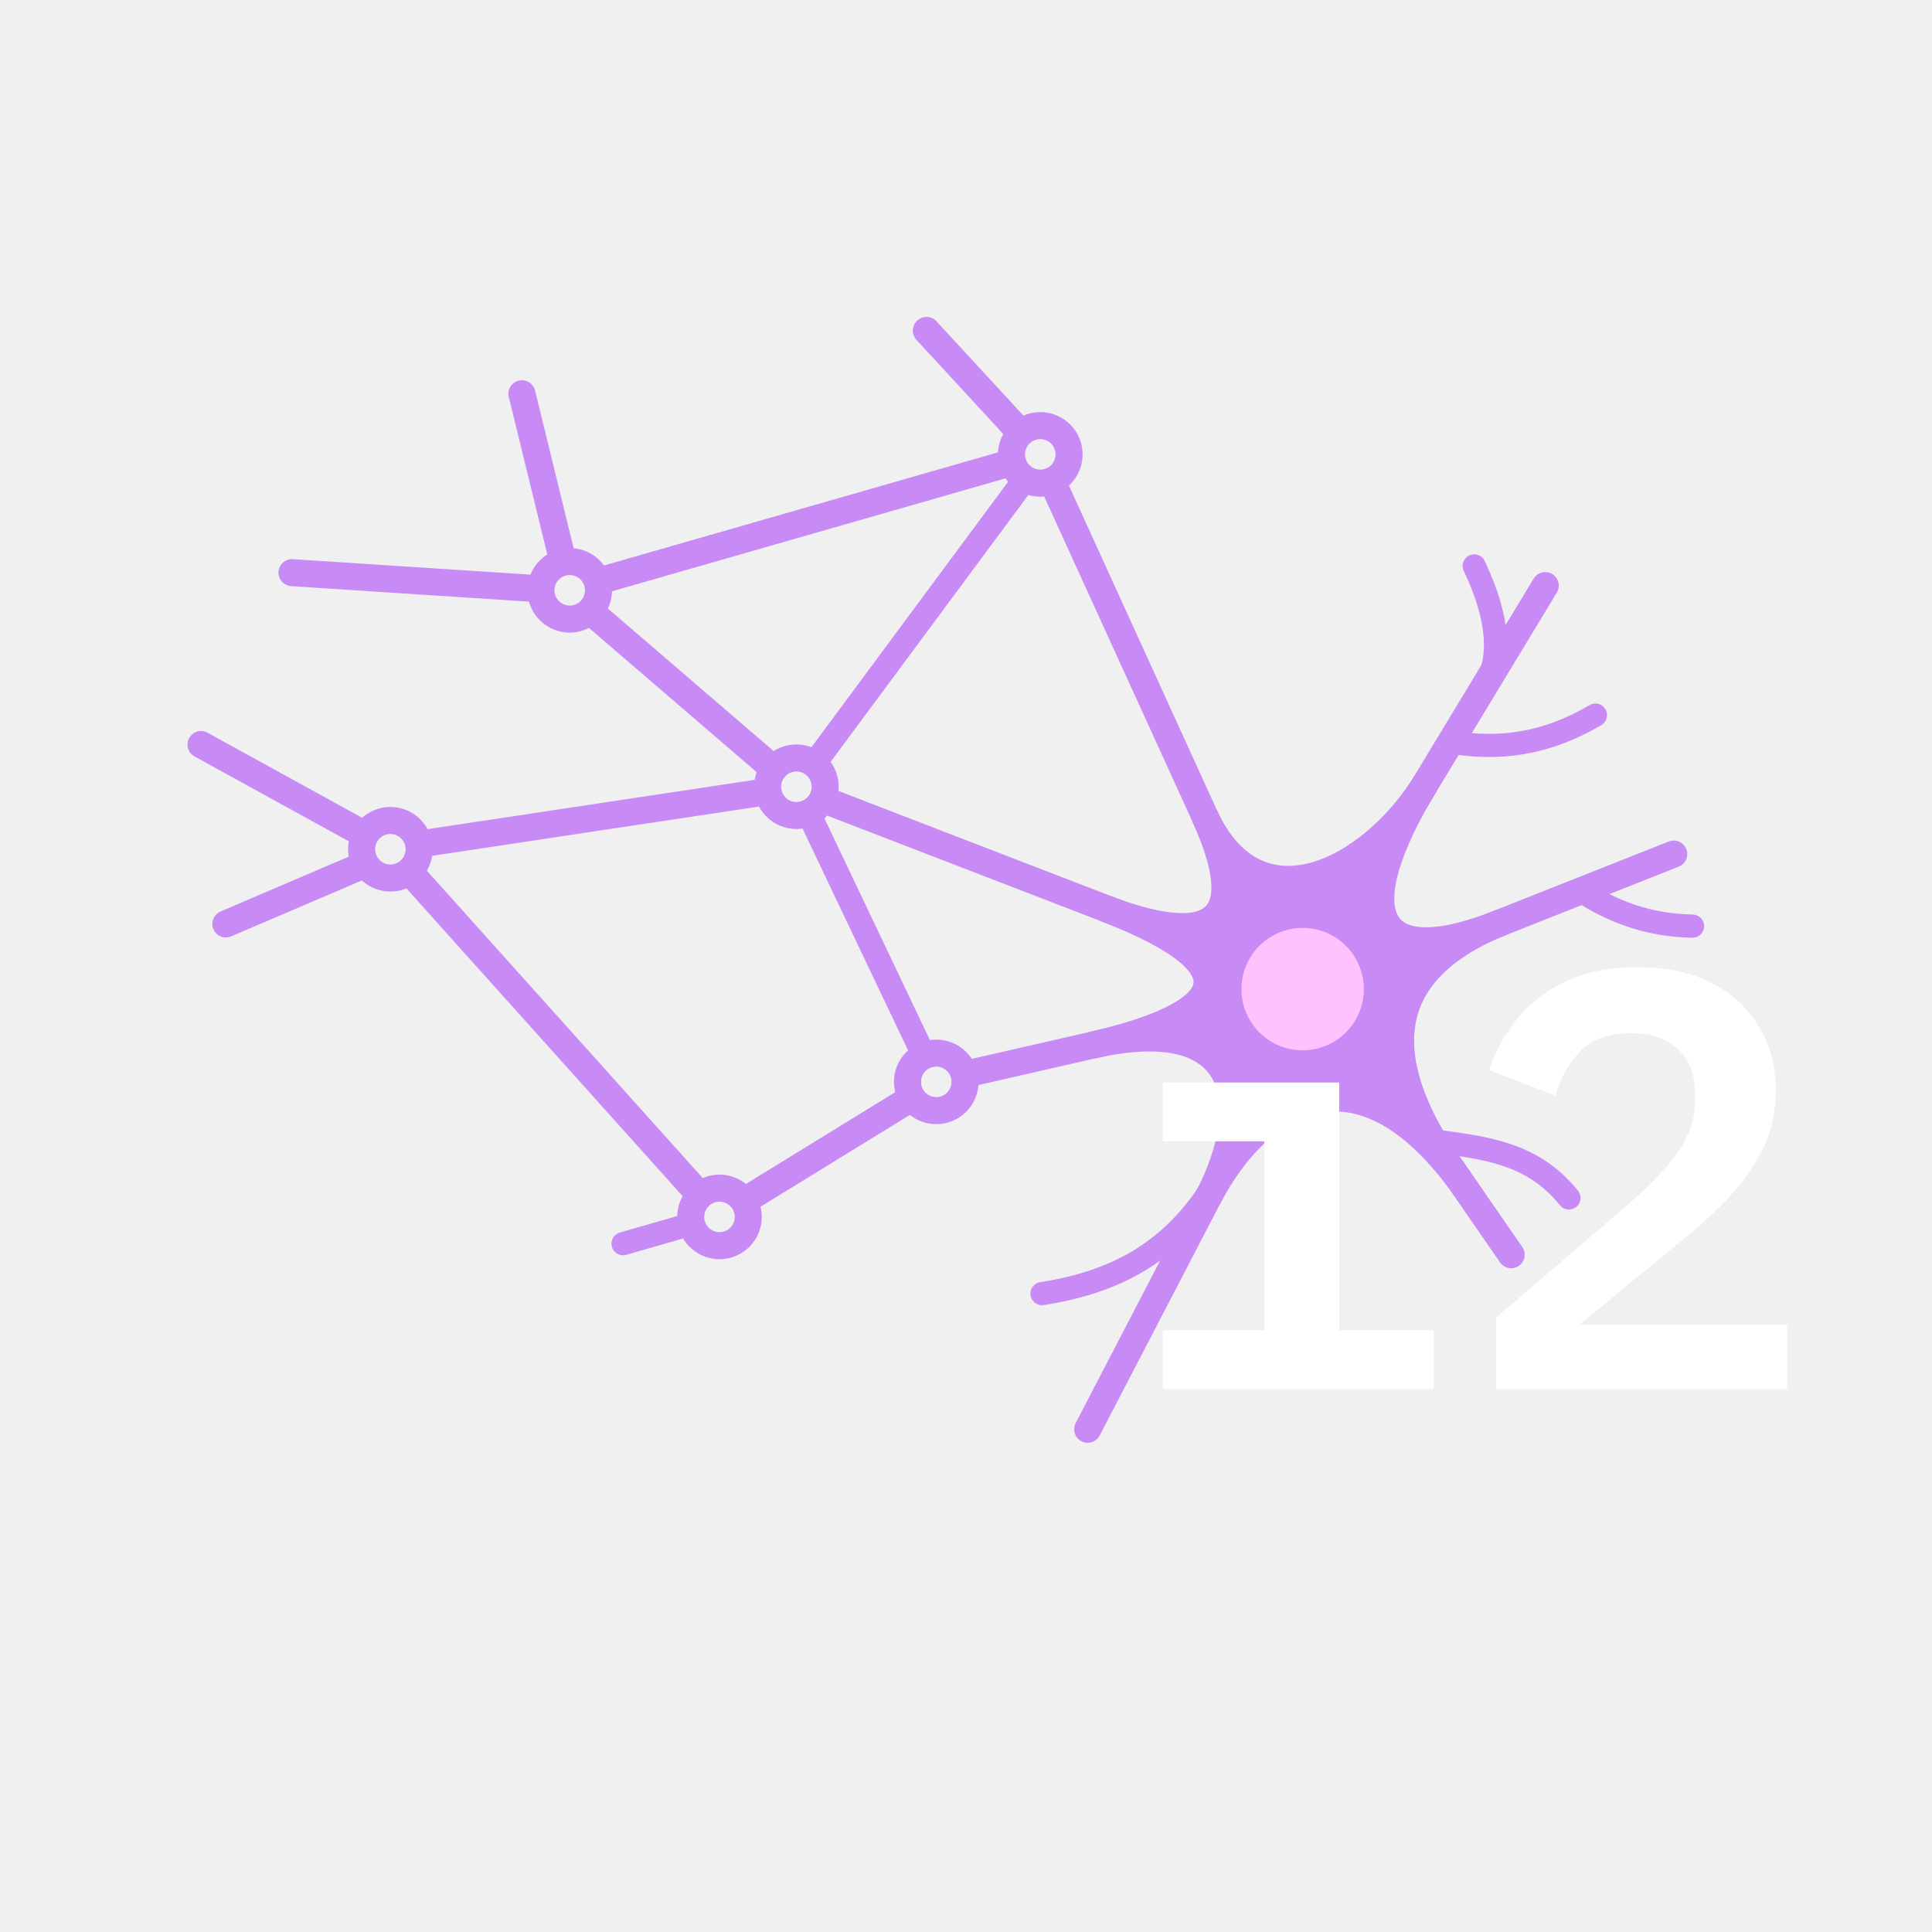
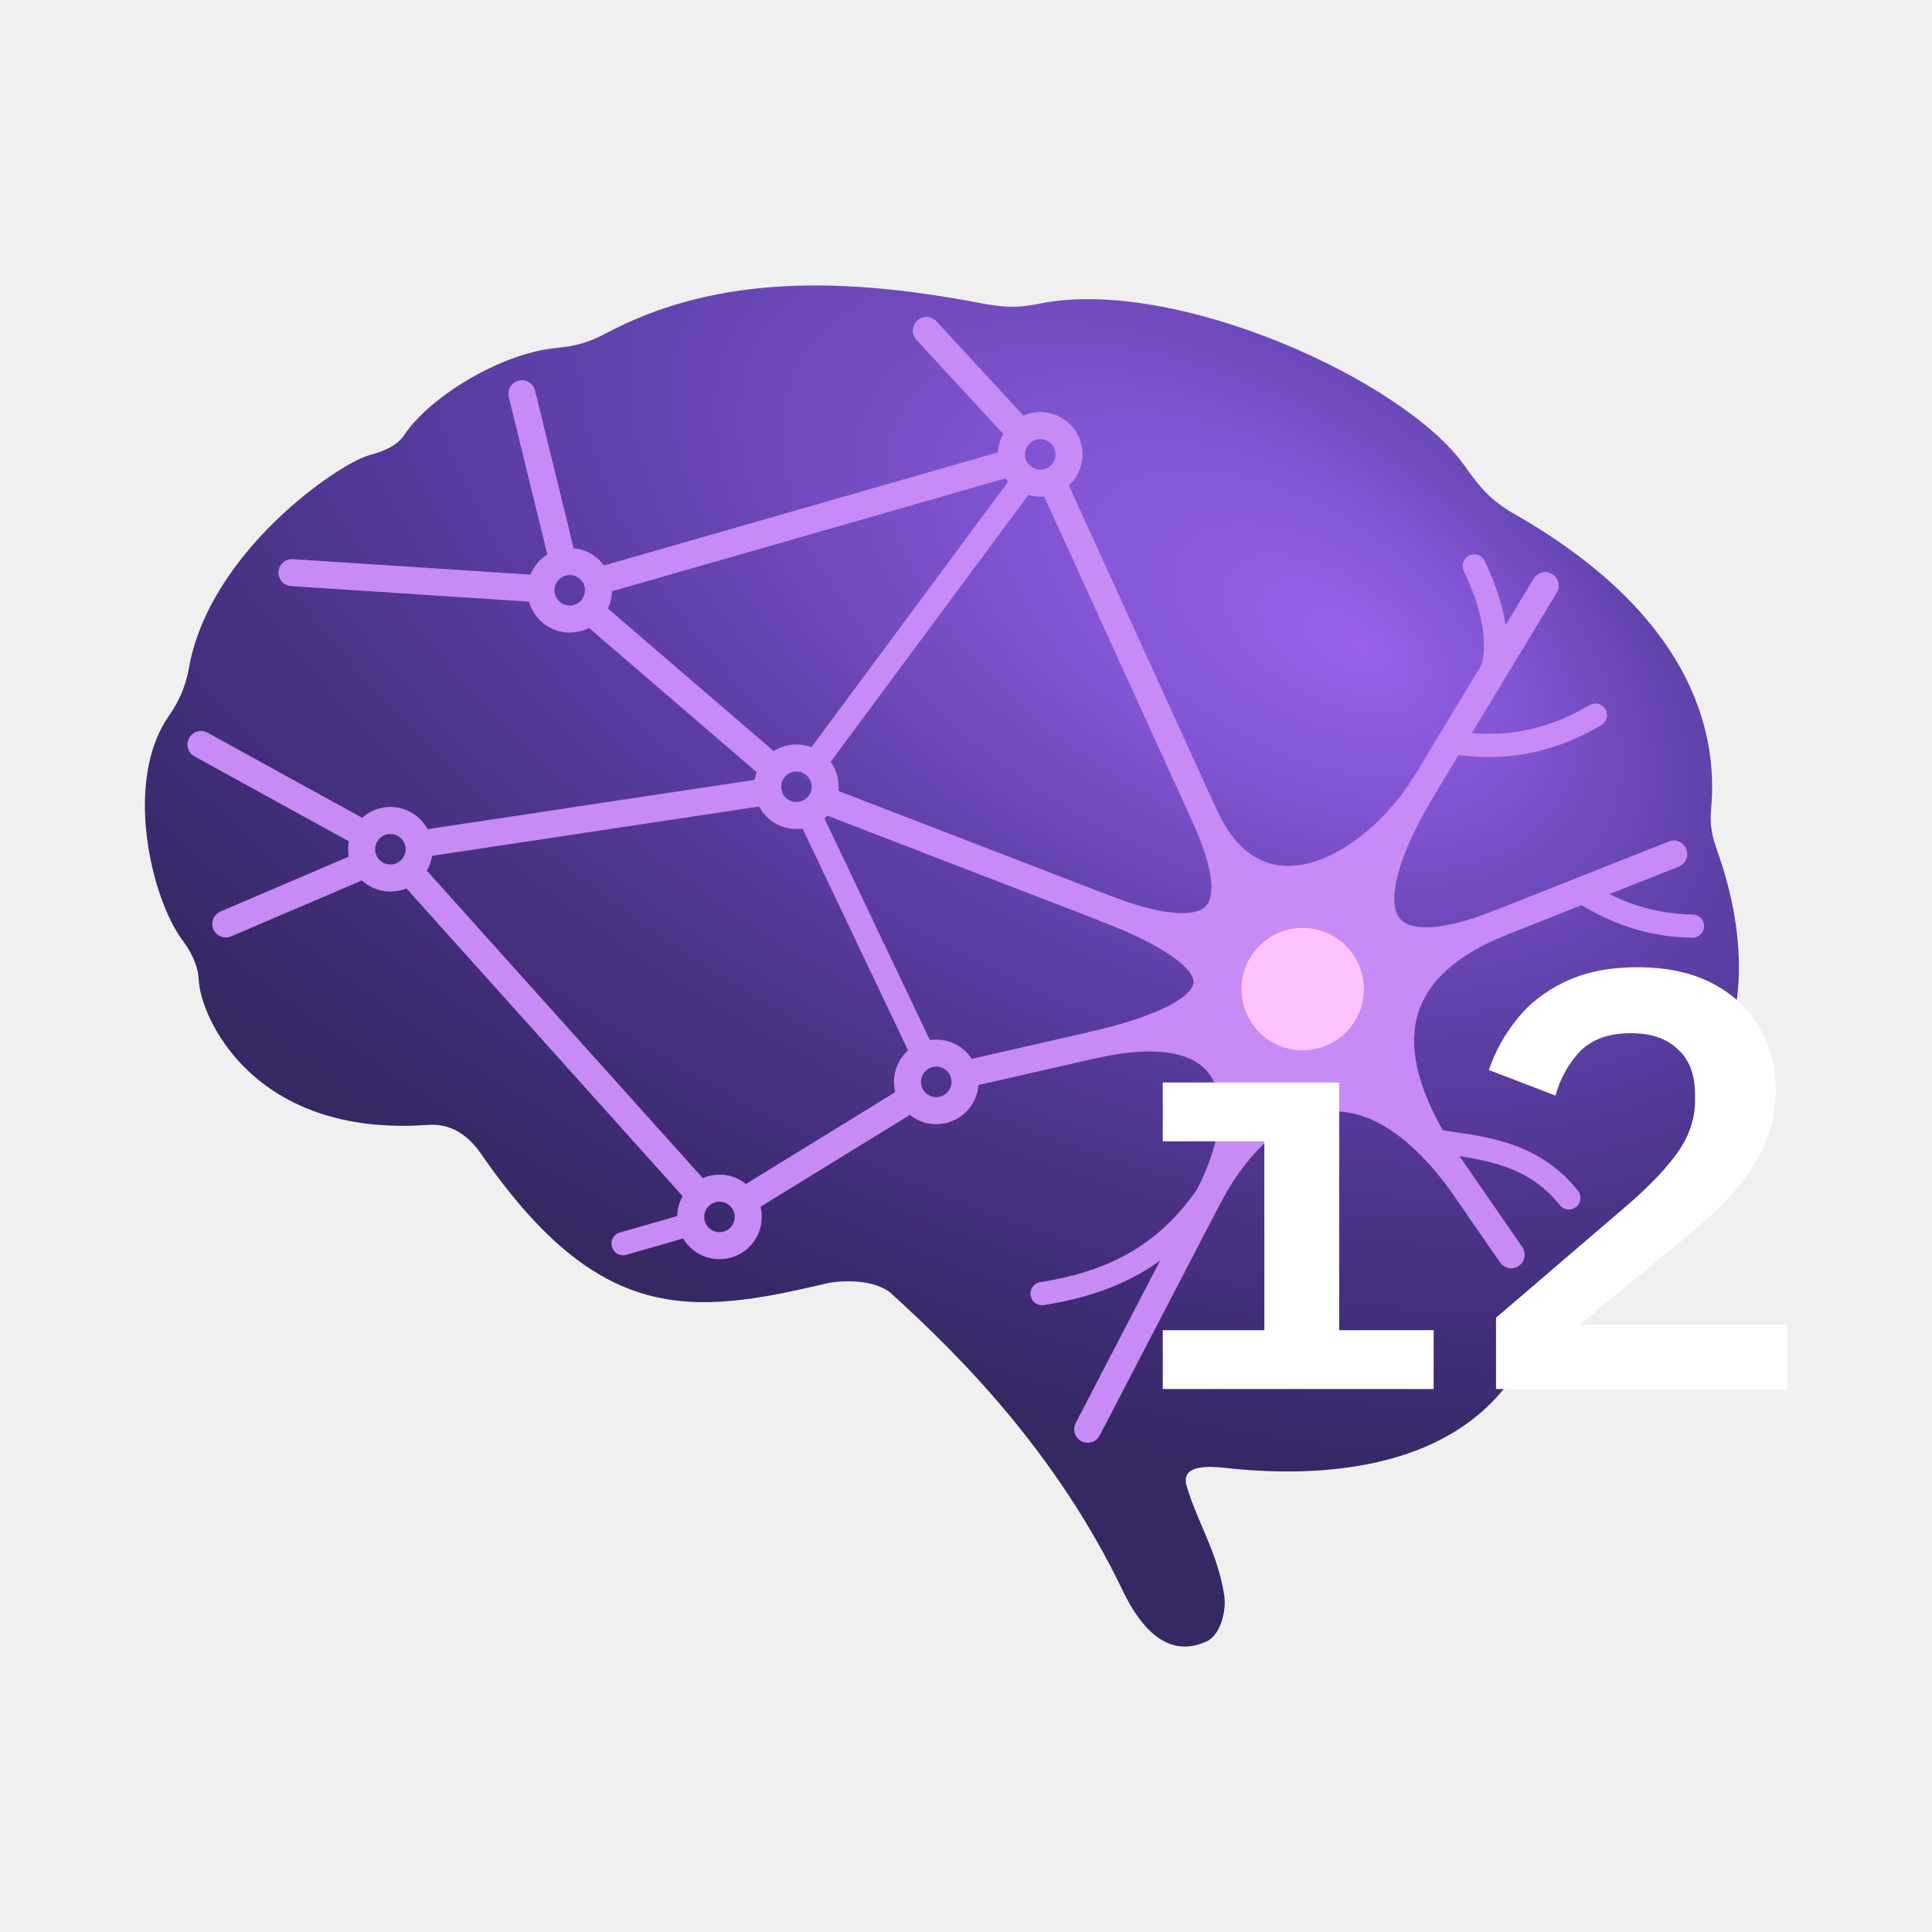
- <svg xmlns="http://www.w3.org/2000/svg" xmlns:xlink="http://www.w3.org/1999/xlink" width="2000" height="2000" preserveAspectRatio="xMidYMid" version="1.0" viewBox="0 0 1500 1500" id="svg18">
+ <svg xmlns="http://www.w3.org/2000/svg" xmlns:xlink="http://www.w3.org/1999/xlink" id="svg18" preserveAspectRatio="xMidYMid" version="1.0" viewBox="0 0 1500 1500">
  <defs id="defs18">
-     <linearGradient id="linearGradient31996">
-       <stop style="stop-color:#4f3894;stop-opacity:1;" offset="0" id="stop31996" />
-       <stop style="stop-color:#4f3894;stop-opacity:0;" offset="1" id="stop31997" />
+     <linearGradient id="linearGradient24">
+       <stop id="stop24_0" offset="0" style="stop-color:#9862eb;stop-opacity:1" />
+       <stop id="stop24_1" offset=".2" style="stop-color:#8054d2;stop-opacity:1" />
+       <stop id="stop24_2" offset=".4" style="stop-color:#6443ae;stop-opacity:1" />
+       <stop id="stop24_3" offset=".6" style="stop-color:#523794;stop-opacity:1" />
+       <stop id="stop24_4" offset=".8" style="stop-color:#422e7a;stop-opacity:1" />
+       <stop id="stop24_5" offset="1" style="stop-color:#352863;stop-opacity:1" />
    </linearGradient>
-     <linearGradient id="swatch786">
-       <stop style="stop-color:#c88af5;stop-opacity:1;" offset="0" id="stop787" />
-     </linearGradient>
-     <linearGradient id="swatch30">
-       <stop style="stop-color:#332f6d;stop-opacity:1;" offset="0" id="stop30" />
-     </linearGradient>
-     <meshgradient id="meshgradient34" gradientUnits="userSpaceOnUse" x="156.059" y="256.677">
-       <meshrow id="meshrow34">
-         <meshpatch id="meshpatch34">
-           <stop path="c 279.709,0  559.418,0  839.127,0" style="stop-color:#ffffff;stop-opacity:1" id="stop35" />
-           <stop path="c 0,225.087  0,450.174  0,675.261" style="stop-color:#800080;stop-opacity:1" id="stop36" />
-           <stop path="c -279.709,0  -559.418,0  -839.127,0" style="stop-color:#ffffff;stop-opacity:1" id="stop37" />
-           <stop path="c 0,-225.087  0,-450.174  0,-675.261" style="stop-color:#800080;stop-opacity:1" id="stop38" />
-         </meshpatch>
-       </meshrow>
-     </meshgradient>
-     <linearGradient xlink:href="#swatch786" id="linearGradient787" x1="145.559" y1="594.308" x2="1005.687" y2="594.308" gradientUnits="userSpaceOnUse" />
-     <meshgradient id="meshgradient10411" gradientUnits="userSpaceOnUse" x="304.06" y="296.303">
-       <meshrow id="meshrow5027">
-         <meshpatch id="meshpatch5027">
-           <stop path="c 93.48,3.5306e-05  146.184,-72.096  254.407,-72.976" style="stop-color:#6949bb;stop-opacity:1" id="stop5027" />
-           <stop path="c -63.367,83.09  -71.07,137.518  -88.547,207.324" style="stop-color:#6043ad;stop-opacity:1" id="stop5028" />
-           <stop path="c -95.776,-6.027  -273.019,37.627  -359.088,92.978" style="stop-color:#6441ad;stop-opacity:1" id="stop5029" />
-           <stop path="c 74.674,-132.096  47.112,-121.199  193.228,-227.326" style="stop-color:#463082;stop-opacity:1" id="stop5030" />
-         </meshpatch>
-         <meshpatch id="meshpatch5030">
-           <stop path="c 169.799,-1.381  160.089,3.206  318.171,2.524" id="stop5031" />
-           <stop path="c 69.37,62.138  72.009,63.675  112.305,228.974" style="stop-color:#6246bc;stop-opacity:1" id="stop5032" />
-           <stop path="c -284.77,-75.973  -293.85,-49.856  -519.023,-24.174" style="stop-color:#9661ea;stop-opacity:1" id="stop5033" />
-         </meshpatch>
-         <meshpatch id="meshpatch5033">
-           <stop path="c 166.326,-23.529  223.129,68.273  314.358,135.389" id="stop5034" />
-           <stop path="c 80.089,110.091  159.099,145.18  179.444,370.749" style="stop-color:#6241bc;stop-opacity:1" id="stop5035" />
-           <stop path="c -77.795,-90.967  -133.24,-147.006  -381.497,-277.164" style="stop-color:#563c9e;stop-opacity:1" id="stop5036" />
-         </meshpatch>
-       </meshrow>
-       <meshrow id="meshrow5036">
-         <meshpatch id="meshpatch5036">
-           <stop path="c -6.264,86.983  -10.622,255.378  92.056,375.979" id="stop5037" />
-           <stop path="c -198.506,-94.836  -333.421,-49.922  -430.118,-50.976" style="stop-color:#442e7b;stop-opacity:1" id="stop5038" />
-           <stop path="c -90.907,-97.373  -21.017,-144.396  -21.026,-232.025" style="stop-color:#382a65;stop-opacity:1" id="stop5039" />
-         </meshpatch>
-         <meshpatch id="meshpatch5039">
-           <stop path="c 44.56,274.202  50.999,236.2  15.719,455.004" id="stop5040" />
-           <stop path="c -212.843,-88.146  -266.083,-59.674  -442.686,-103.199" style="stop-color:#55399d;stop-opacity:1" id="stop5041" />
-         </meshpatch>
-         <meshpatch id="meshpatch5041">
-           <stop path="c -15.008,90.141  -3.852,132.715  -16.287,222.427" id="stop5042" />
-           <stop path="c -204.114,55.59  -205.517,-3.463  -349.491,-44.587" style="stop-color:#382768;stop-opacity:1" id="stop5043" />
-         </meshpatch>
-       </meshrow>
-       <meshrow id="meshrow5043">
-         <meshpatch id="meshpatch5043">
-           <stop path="c 25.502,92.26  -25.035,143.66  15.845,233.114" id="stop5044" />
-           <stop path="c -93.484,-0.006  -172.585,-71.773  -240.086,-117.227" style="stop-color:#2e2858;stop-opacity:1" id="stop5045" />
-           <stop path="c -139.612,-28.617  -205.878,-105.769  -205.877,-166.863" style="stop-color:#2b214a;stop-opacity:1" id="stop5046" />
-         </meshpatch>
-         <meshpatch id="meshpatch5046">
-           <stop path="c -101.882,122.937  -19.895,319.705  -64.592,391.28" id="stop5047" />
-           <stop path="c -146.666,0  -160.24,-326.282  -362.248,-261.365" style="stop-color:#292150;stop-opacity:1" id="stop5048" />
-         </meshpatch>
-         <meshpatch id="meshpatch5048">
-           <stop path="c -33.12,72.312  -113.339,97.094  -232.668,194.052" id="stop5049" />
-           <stop path="c -233.784,35.11  -109.264,67.069  -181.415,152.641" style="stop-color:#34285d;stop-opacity:1" id="stop5050" />
-         </meshpatch>
-       </meshrow>
-     </meshgradient>
-     <linearGradient xlink:href="#linearGradient31996" id="linearGradient31997" x1="474.735" y1="957.933" x2="545.942" y2="957.933" gradientUnits="userSpaceOnUse" />
+     <radialGradient xlink:href="#linearGradient24" id="radialGradient25" cx="0" cy="0" r="600" fx="143.965" fy="184.541" gradientTransform="matrix(.8639089 -.625965 1.447264 1.129621 668.552 383.433)" gradientUnits="userSpaceOnUse" />
  </defs>
-   <rect style="display:none;fill:#101319;fill-opacity:1;stroke-width:18;stroke-linecap:round" id="rect1" width="1500" height="1500" x="0" y="0" />
-   <path fill="none" d="m 640.776,996.657 c -105.397,24.973 -175.886,31.382 -267.344,-100.896 -10.795,-15.613 -24.465,-23.607 -41.066,-22.399 -136.487,9.929 -176.805,-84.407 -178.041,-112.386 -0.521,-11.784 -6.174,-22.273 -12.605,-30.915 -24.478,-32.899 -46.027,-124.011 -10.394,-174.558 7.901,-11.208 13.075,-23.781 15.21,-36.12 15.735,-90.966 116.604,-159.513 139.77,-165.835 13.118,-3.58 22.346,-7.997 27.635,-15.946 19.42,-29.186 74.449,-63.154 117.33,-67.35 16.329,-1.598 25.778,-4.356 39.718,-11.726 78.32,-41.408 170.19,-45.921 287.44,-23.703 20.746,3.931 30.489,4.604 48.631,0.919 105.036,-21.336 283.753,59.498 330.494,126.471 11.62,16.649 20.355,26.63 38.309,36.892 134.599,76.935 158.494,166.201 152.64,228.902 -1.314,14.078 1.214,22.374 5.237,33.888 18.548,53.081 26.326,116.525 -4.075,175.048 -8.44,16.247 -14.094,28.959 -16.18,45.035 -6.385,49.189 -32.211,103.832 -91.866,128.339 -15.982,6.566 -25.719,15.47 -31.487,29.536 -44.572,108.685 -175.632,106.937 -239.357,99.763 -28.583,-3.218 -32.168,5.095 -29.429,14.286 8.493,28.498 23.703,50.746 29.11,84.326 1.911,11.87 -2.519,31.039 -13.807,36.206 -28.001,12.816 -49.389,-7.071 -64.743,-39.075 -51.61,-107.581 -126.525,-182.637 -179.68,-230.828 -12.733,-11.544 -38.932,-10.84 -51.452,-7.874" style="display:inline;fill:url(#meshgradient10411);stroke:none;stroke-width:0.75;stroke-dasharray:none" id="path2" />
+   <path id="path2" fill="none" d="M640.776 996.657c-105.397 24.973-175.886 31.382-267.344-100.896-10.795-15.613-24.465-23.607-41.066-22.399-136.487 9.929-176.805-84.407-178.041-112.386-.521-11.784-6.174-22.273-12.605-30.915-24.478-32.899-46.027-124.011-10.394-174.558 7.901-11.208 13.075-23.781 15.21-36.12 15.735-90.966 116.604-159.513 139.77-165.835 13.118-3.58 22.346-7.997 27.635-15.946 19.42-29.186 74.449-63.154 117.33-67.35 16.329-1.598 25.778-4.356 39.718-11.726 78.32-41.408 170.19-45.921 287.44-23.703 20.746 3.931 30.489 4.604 48.631.919 105.036-21.336 283.753 59.498 330.494 126.471 11.62 16.649 20.355 26.63 38.309 36.892 134.599 76.935 158.494 166.201 152.64 228.902-1.314 14.078 1.214 22.374 5.237 33.888 18.548 53.081 26.326 116.525-4.075 175.048-8.44 16.247-14.094 28.959-16.18 45.035-6.385 49.189-32.211 103.832-91.866 128.339-15.982 6.566-25.719 15.47-31.487 29.536-44.572 108.685-175.632 106.937-239.357 99.763-28.583-3.218-32.168 5.095-29.429 14.286 8.493 28.498 23.703 50.746 29.11 84.326 1.911 11.87-2.519 31.039-13.807 36.206-28.001 12.816-49.389-7.071-64.743-39.075-51.61-107.581-126.525-182.637-179.68-230.828-12.733-11.544-38.932-10.84-51.452-7.874" style="display:inline;fill:url(#radialGradient25);stroke:none;stroke-width:.75;stroke-dasharray:none" />
  <g id="g31993">
-     <path d="M 796.443,371.2 631.531,593.816" style="display:inline;fill:none;fill-opacity:1;stroke:#c88af5;stroke-width:18.75;stroke-linecap:round;stroke-dasharray:none;stroke-opacity:1" id="path8" />
-     <path d="M 464.847,451.113 785.585,359.057 M 459.119,475.263 600.775,597.089" style="display:inline;fill:none;fill-opacity:1;stroke:#c88af5;stroke-width:21;stroke-linecap:round;stroke-dasharray:none;stroke-opacity:1" id="path9" />
-     <path d="m 627.305,630.331 90.105,189.416" style="display:inline;fill:none;fill-opacity:1;stroke:#c88af5;stroke-width:18.75;stroke-linecap:round;stroke-dasharray:none;stroke-opacity:1" id="path10" />
-     <path d="M 578.505,931.938 707.343,852.719 M 318.285,677.094 542.7,927.141 M 326.034,655.282 596.314,614.514 m 42.942,6.309 348.929,134.598 m -238.446,78.516 245.448,-56.072 M 816.651,373.254 982.077,736.038 M 282.392,647.579 156.059,578.069 m 127.736,92.872 -108.46,46.397 M 419.718,457.183 226.716,444.599 m 210.231,-9.211 -31.722,-129.658 m 314.092,-49.052 72.968,79.128" style="display:inline;fill:url(#meshgradient34);fill-opacity:1;stroke:url(#linearGradient787);stroke-width:21;stroke-linecap:round;stroke-dasharray:none;stroke-opacity:1" id="path11" />
-     <path fill="none" d="M 844.48,1109.676 1007.99,795.096 m 191.718,-340.432 -178.397,294.976 m 278.159,-86.539 -276.227,109.432 m 150.016,201.638 -78.367,-113.44 -60.173,-81.266" style="display:inline;fill:#000000;fill-opacity:0;stroke:#c88af5;stroke-width:21;stroke-linecap:round;stroke-dasharray:none;stroke-opacity:1" id="path12" />
-     <path d="m 1165.594,716.137 c -117.943,47.4 -79.793,136.14 -32.029,200.578 -81.937,-110.539 -157.565,-60.075 -195.74,13.37 36.869,-70.933 29.056,-145.753 -90.366,-118.472 97.784,-22.338 135.688,-58.134 9.955,-106.635 77.426,29.867 118.284,17.073 77.638,-72.065 41.488,90.985 130.679,42.082 171.823,-24.755 -61.202,100.008 -41.911,148.52 58.719,107.979 z" style="display:inline;fill:#c88af5;fill-opacity:1;stroke:#c88af5;stroke-width:1;stroke-opacity:1" id="path13" />
-     <path fill="none" d="m 1165.594,716.137 c -117.943,47.4 -79.793,136.14 -32.029,200.578 -81.937,-110.539 -157.565,-60.075 -195.74,13.37 36.869,-70.933 29.056,-145.753 -90.366,-118.472 97.784,-22.338 135.688,-58.134 9.955,-106.635 77.426,29.867 118.284,17.073 77.638,-72.065 41.488,90.985 130.679,42.082 171.823,-24.755 -61.202,100.008 -41.911,148.52 58.719,107.979 z" style="display:inline;fill:#ff0000;fill-opacity:0;stroke:#c88af5;stroke-width:21;stroke-linecap:round;stroke-dasharray:none;stroke-opacity:1" id="path14" />
-     <path d="m 809.006,1004.355 c 59.777,-9.366 108.17,-34.54 142.348,-100.297 m 266.729,26.002 c -29.401,-36.59 -68.261,-38.884 -106.092,-44.577 m 202.081,-166.45 c -35.514,-0.539 -63.65,-12.253 -86.764,-27.345 m 11.371,-136.463 c -39.952,23.435 -76.138,26.971 -112.482,20.952 M 1153.6,530.902 c 11.529,-19.067 10.821,-49.699 -9.006,-91.498" style="display:inline;fill:none;fill-opacity:1;stroke:#c88af5;stroke-width:18;stroke-linecap:round;stroke-dasharray:none;stroke-opacity:1" id="path15" />
-     <path d="m 536.942,950.29 -53.207,15.287" style="display:inline;fill:url(#linearGradient31997);fill-opacity:1;stroke:#c88af5;stroke-width:18;stroke-linecap:round;stroke-dasharray:none;stroke-opacity:1" id="path16" />
-     <path d="m 719.317,256.677 72.968,79.128" style="display:inline;fill:none;fill-opacity:1;stroke:#c88af5;stroke-width:21;stroke-linecap:round;stroke-dasharray:none;stroke-opacity:1" id="path17" />
-     <circle cx="442.332" cy="458.32" r="22.339" style="display:inline;fill:none;fill-opacity:1;stroke:#c88af5;stroke-width:21;stroke-linecap:round;stroke-dasharray:none;stroke-opacity:1" id="circle2" />
-     <circle cx="303.087" cy="659.354" r="22.339" style="display:inline;fill:none;fill-opacity:1;stroke:#c88af5;stroke-width:21;stroke-linecap:round;stroke-dasharray:none;stroke-opacity:1" id="circle3" />
-     <circle cx="558.598" cy="944.81" r="22.339" style="display:inline;fill:none;fill-opacity:1;stroke:#c88af5;stroke-width:21;stroke-linecap:round;stroke-dasharray:none;stroke-opacity:1" id="circle4" />
-     <circle cx="726.789" cy="839.947" r="21.797" style="display:inline;fill:none;fill-opacity:1;stroke:#c88af5;stroke-width:18.75;stroke-linecap:round;stroke-dasharray:none;stroke-opacity:1" id="circle5" />
-     <circle cx="726.91" cy="839.963" r="22.339" style="display:inline;fill:none;fill-opacity:1;stroke:#c88af5;stroke-width:21;stroke-linecap:round;stroke-dasharray:none;stroke-opacity:1" id="circle6" />
-     <circle cx="618.321" cy="610.822" r="22.339" style="display:inline;fill:none;fill-opacity:1;stroke:#c88af5;stroke-width:21;stroke-linecap:round;stroke-dasharray:none;stroke-opacity:1" id="circle7" />
-     <circle cx="807.673" cy="352.78" r="22.339" style="display:inline;fill:none;fill-opacity:1;stroke:#c88af5;stroke-width:21;stroke-linecap:round;stroke-dasharray:none;stroke-opacity:1" id="circle8" />
+     <path id="path8" d="M796.443 371.2 631.531 593.816" style="display:inline;fill:none;fill-opacity:1;stroke:#c88af5;stroke-width:18.75;stroke-linecap:round;stroke-dasharray:none;stroke-opacity:1" />
+     <path id="path9" d="m464.847 451.113 320.739-92.056M459.119 475.263 600.775 597.089" style="display:inline;fill:none;fill-opacity:1;stroke:#c88af5;stroke-width:21;stroke-linecap:round;stroke-dasharray:none;stroke-opacity:1" />
+     <path id="path10" d="m627.305 630.331 90.105 189.416" style="display:inline;fill:none;fill-opacity:1;stroke:#c88af5;stroke-width:18.75;stroke-linecap:round;stroke-dasharray:none;stroke-opacity:1" />
+     <path id="path11" d="m578.505 931.938 128.838-79.219M318.285 677.094l224.415 250.047M326.034 655.282l270.28-40.767m42.942 6.309 348.929 134.598m-238.446 78.516 245.448-56.072M816.651 373.254 982.077 736.038m-699.685-88.46-126.333-69.509m127.736 92.872-108.46 46.397m244.382-260.156-193.002-12.584m210.231-9.211-31.722-129.658m314.092-49.052 72.968 79.128" style="display:inline;fill:none;fill-opacity:1;stroke:#c88af5;stroke-width:21;stroke-linecap:round;stroke-dasharray:none;stroke-opacity:1" />
+     <path id="path12" fill="none" d="m844.48 1109.676 163.51-314.58m191.718-340.432-178.397 294.976m278.159-86.539L1023.242 772.533m150.016 201.638-78.367-113.44-60.173-81.266" style="display:inline;fill:none;stroke:#c88af5;stroke-width:21;stroke-linecap:round;stroke-dasharray:none;stroke-opacity:1" />
+     <path id="path13" d="M1165.594 716.137c-117.943 47.4-79.793 136.14-32.029 200.578-81.937-110.539-157.565-60.075-195.74 13.37 36.869-70.933 29.056-145.753-90.366-118.472 97.784-22.338 135.688-58.134 9.955-106.635 77.426 29.867 118.284 17.073 77.638-72.065 41.488 90.985 130.679 42.082 171.823-24.755-61.202 100.008-41.911 148.52 58.719 107.979z" style="display:inline;fill:#c88af5;stroke:#c88af5;stroke-width:21;stroke-linecap:round" />
+     <path id="path15" d="M809.006 1004.355c59.777-9.366 108.17-34.54 142.348-100.297m266.729 26.002c-29.401-36.59-68.261-38.884-106.092-44.577m202.081-166.45c-35.514-.539-63.65-12.253-86.764-27.345m11.371-136.463c-39.952 23.435-76.138 26.971-112.482 20.952m27.402-45.277c11.529-19.067 10.821-49.699-9.006-91.498" style="display:inline;fill:none;fill-opacity:1;stroke:#c88af5;stroke-width:18;stroke-linecap:round;stroke-dasharray:none;stroke-opacity:1" />
+     <path id="path16" d="m536.942 950.29-53.207 15.287" style="display:inline;fill:none;fill-opacity:1;stroke:#c88af5;stroke-width:18;stroke-linecap:round;stroke-dasharray:none;stroke-opacity:1" />
+     <path id="path17" d="m719.317 256.677 72.968 79.128" style="display:inline;fill:none;fill-opacity:1;stroke:#c88af5;stroke-width:21;stroke-linecap:round;stroke-dasharray:none;stroke-opacity:1" />
+     <circle id="circle2" cx="442.332" cy="458.32" r="22.339" style="display:inline;fill:none;fill-opacity:1;stroke:#c88af5;stroke-width:21;stroke-linecap:round;stroke-dasharray:none;stroke-opacity:1" />
+     <circle id="circle3" cx="303.087" cy="659.354" r="22.339" style="display:inline;fill:none;fill-opacity:1;stroke:#c88af5;stroke-width:21;stroke-linecap:round;stroke-dasharray:none;stroke-opacity:1" />
+     <circle id="circle4" cx="558.598" cy="944.81" r="22.339" style="display:inline;fill:none;fill-opacity:1;stroke:#c88af5;stroke-width:21;stroke-linecap:round;stroke-dasharray:none;stroke-opacity:1" />
+     <circle id="circle6" cx="726.91" cy="839.963" r="22.339" style="display:inline;fill:none;fill-opacity:1;stroke:#c88af5;stroke-width:21;stroke-linecap:round;stroke-dasharray:none;stroke-opacity:1" />
+     <circle id="circle7" cx="618.321" cy="610.822" r="22.339" style="display:inline;fill:none;fill-opacity:1;stroke:#c88af5;stroke-width:21;stroke-linecap:round;stroke-dasharray:none;stroke-opacity:1" />
+     <circle id="circle8" cx="807.673" cy="352.78" r="22.339" style="display:inline;fill:none;fill-opacity:1;stroke:#c88af5;stroke-width:21;stroke-linecap:round;stroke-dasharray:none;stroke-opacity:1" />
  </g>
-   <path d="m 1010.701,802.628 q -20.293,0 -28.594,-8.302 -8.302,-8.763 -8.302,-21.215 v -11.069 q 0,-12.914 8.302,-21.215 8.302,-8.302 28.594,-8.302 20.754,0 28.594,8.302 8.302,8.302 8.302,21.215 v 11.069 q 0,12.452 -8.302,21.215 -7.84,8.302 -28.594,8.302 M 902.78,1032.766 h 78.865 V 886.105 H 902.78 V 840.446 h 136.976 v 192.32 h 73.331 v 45.659 H 902.78 Z m 484.72,45.659 h -225.988 v -55.344 l 103.309,-88.55 q 25.366,-22.138 38.279,-40.586 12.914,-18.909 12.914,-39.202 v -5.073 q 0,-23.06 -13.375,-35.051 -12.914,-12.452 -36.435,-12.452 -25.366,0 -39.202,13.836 -13.375,13.836 -19.37,34.59 l -51.654,-19.832 q 6.918,-20.754 21.215,-38.741 14.297,-18.448 37.357,-29.517 23.521,-11.53 56.727,-11.53 34.129,0 58.111,12.452 23.982,12.452 36.435,34.129 12.914,21.215 12.914,48.887 0,26.288 -11.069,47.504 -10.608,20.754 -29.056,39.663 -18.448,18.448 -41.969,36.896 l -70.563,58.111 h 161.42 z" aria-label="i2" style="font-weight:600;font-size:461.199px;line-height:0;font-family:Lilex;-inkscape-font-specification:'Lilex Semi-Bold';letter-spacing:0;fill:#ffffff;stroke-width:18.75;stroke-linecap:round" id="path18" />
-   <circle cx="1011.375" cy="767.952" r="47.525" style="display:inline;fill:#ffc2ff;fill-opacity:1;stroke-width:18.75;stroke-linecap:round" id="circle18" />
+   <path id="path18" d="M1010.701 802.628q-20.293 0-28.594-8.302-8.302-8.763-8.302-21.215v-11.069q0-12.914 8.302-21.215t28.594-8.302q20.754 0 28.594 8.302 8.302 8.302 8.302 21.215v11.069q0 12.452-8.302 21.215-7.84 8.302-28.594 8.302M902.78 1032.766h78.865V886.105h-78.865V840.446h136.976v192.32h73.331v45.659H902.78Zm484.72 45.659h-225.988v-55.344l103.309-88.55q25.366-22.138 38.279-40.586 12.914-18.909 12.914-39.202v-5.073q0-23.06-13.375-35.051-12.914-12.452-36.435-12.452-25.366 0-39.202 13.836-13.375 13.836-19.37 34.59l-51.654-19.832q6.918-20.754 21.215-38.741 14.297-18.448 37.357-29.517 23.521-11.53 56.727-11.53 34.129 0 58.111 12.452 23.982 12.452 36.435 34.129 12.914 21.215 12.914 48.887 0 26.288-11.069 47.504-10.608 20.754-29.056 39.663-18.448 18.448-41.969 36.896l-70.563 58.111h161.42z" aria-label="i2" style="fill:#fff;stroke-width:18.75;stroke-linecap:round" />
+   <circle id="circle18" cx="1011.375" cy="767.952" r="47.525" style="display:inline;fill:#ffc2ff;fill-opacity:1;stroke-width:18.75;stroke-linecap:round" />
</svg>
